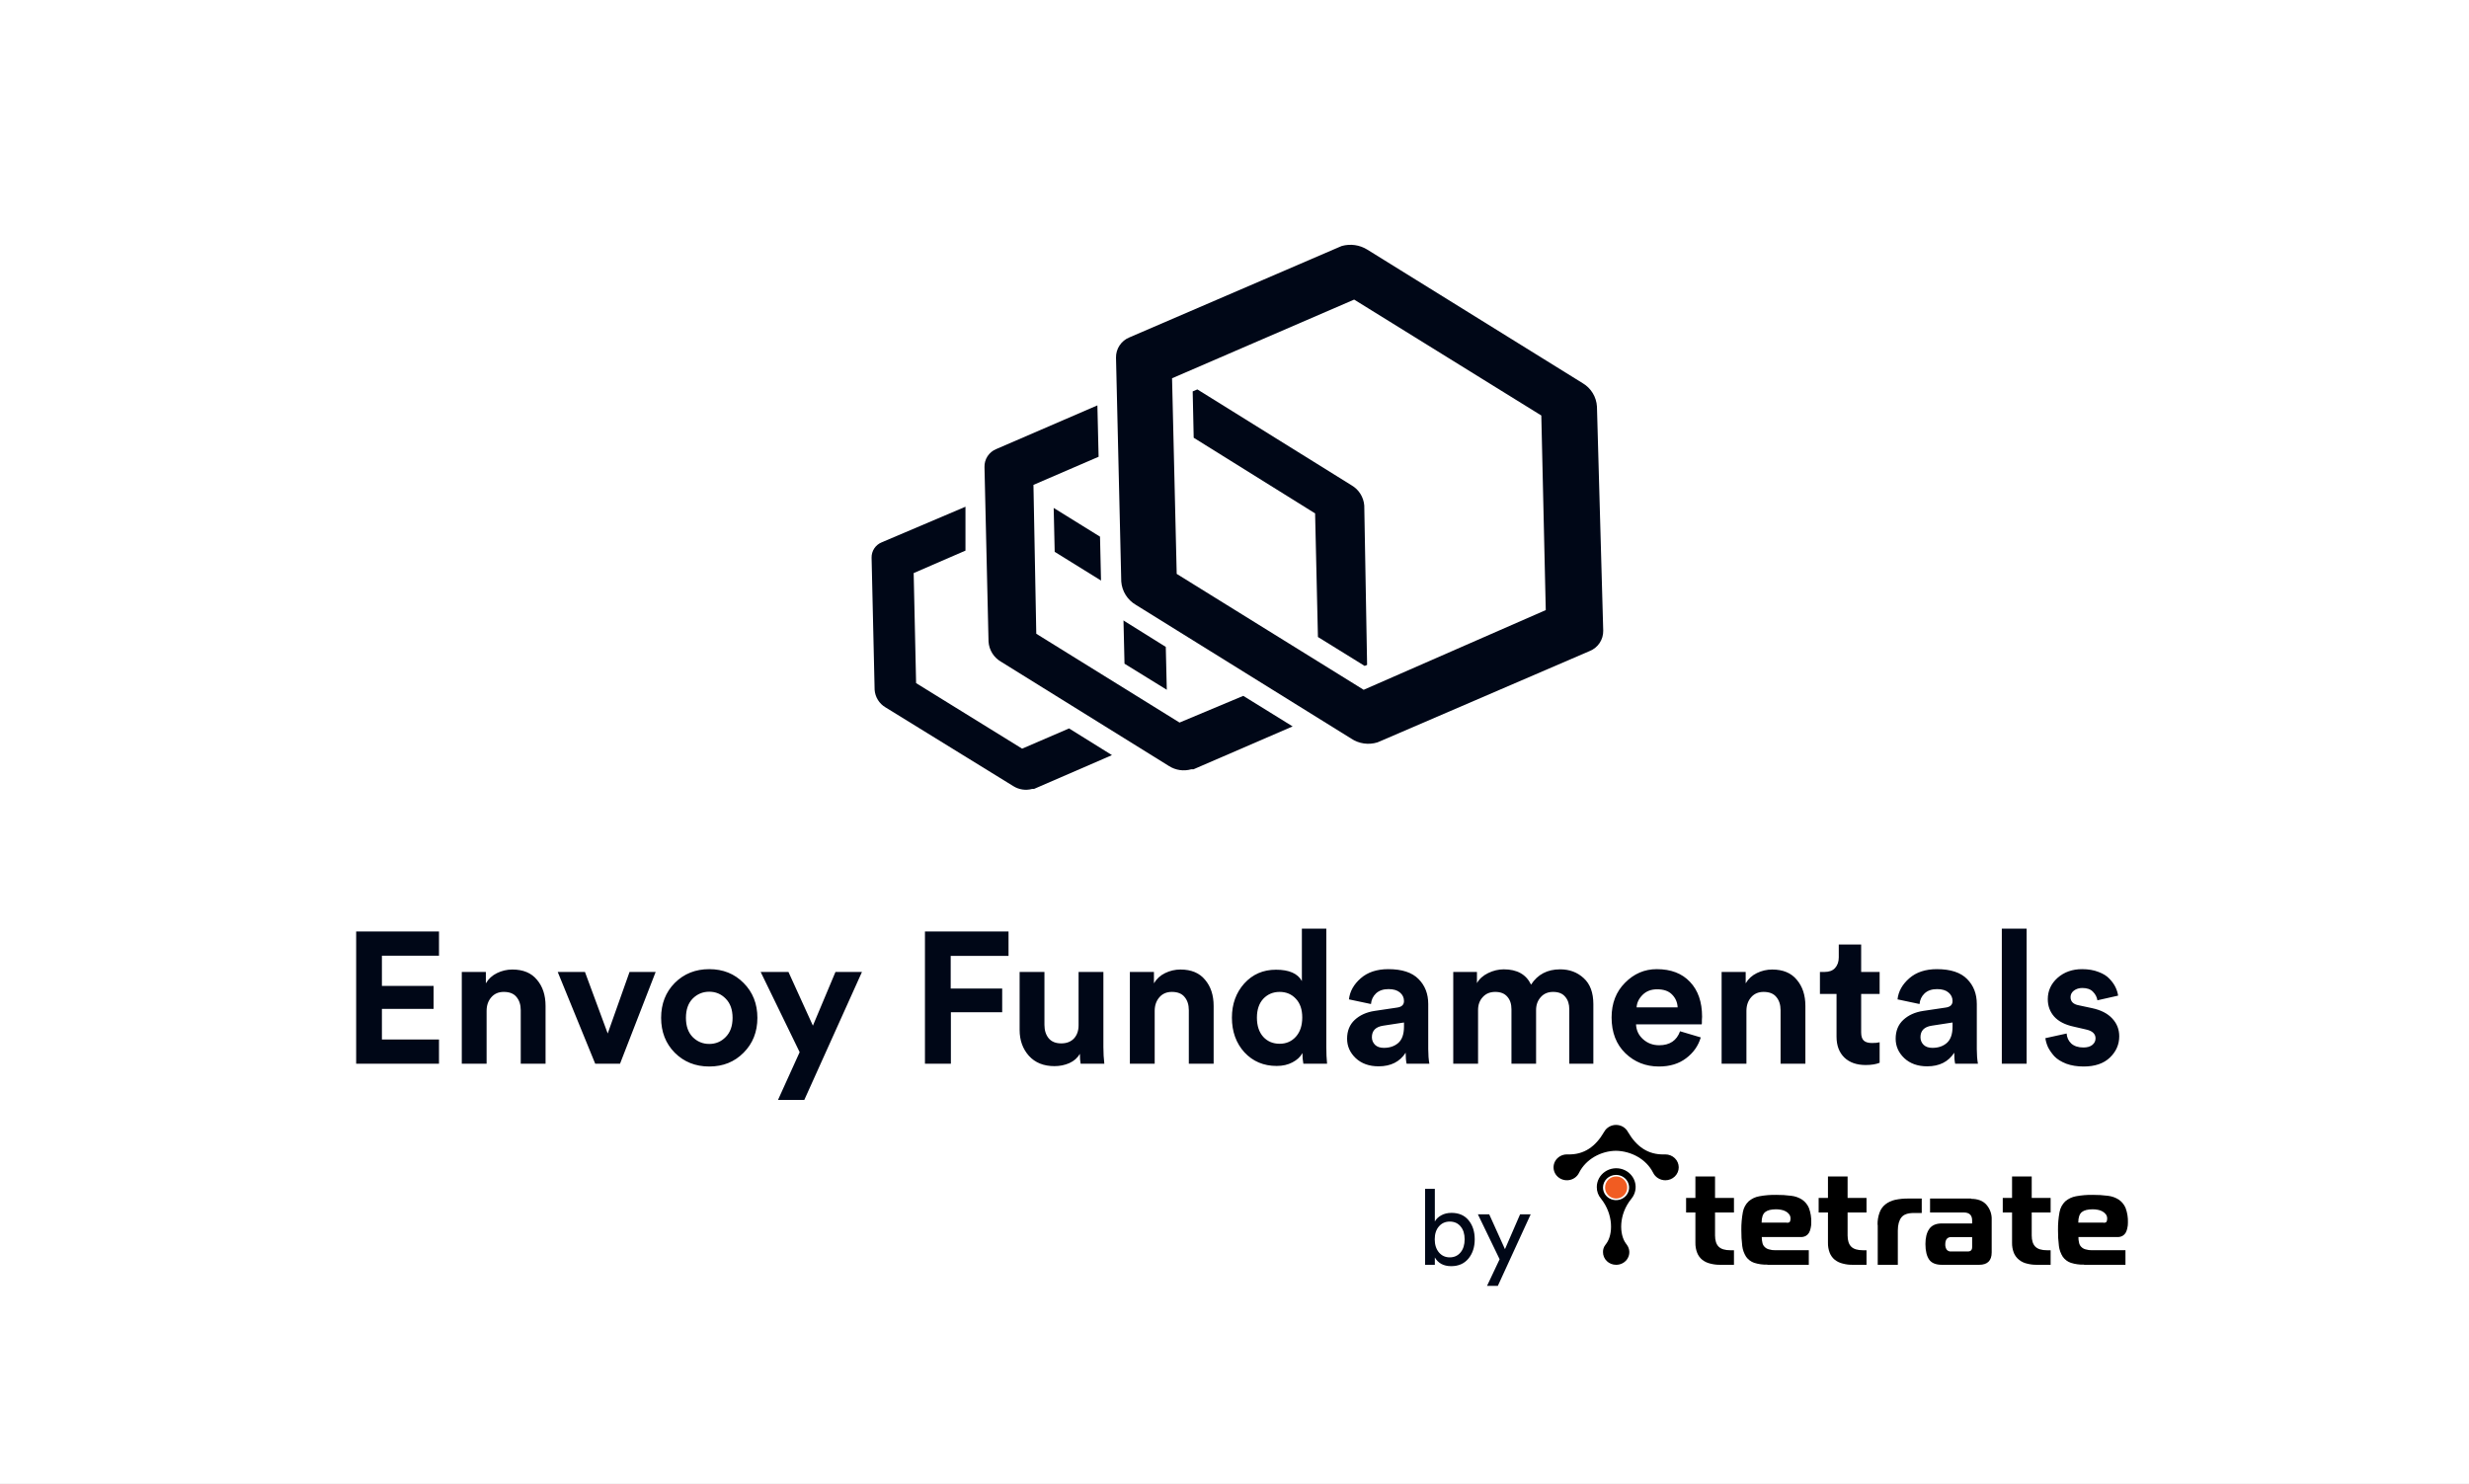
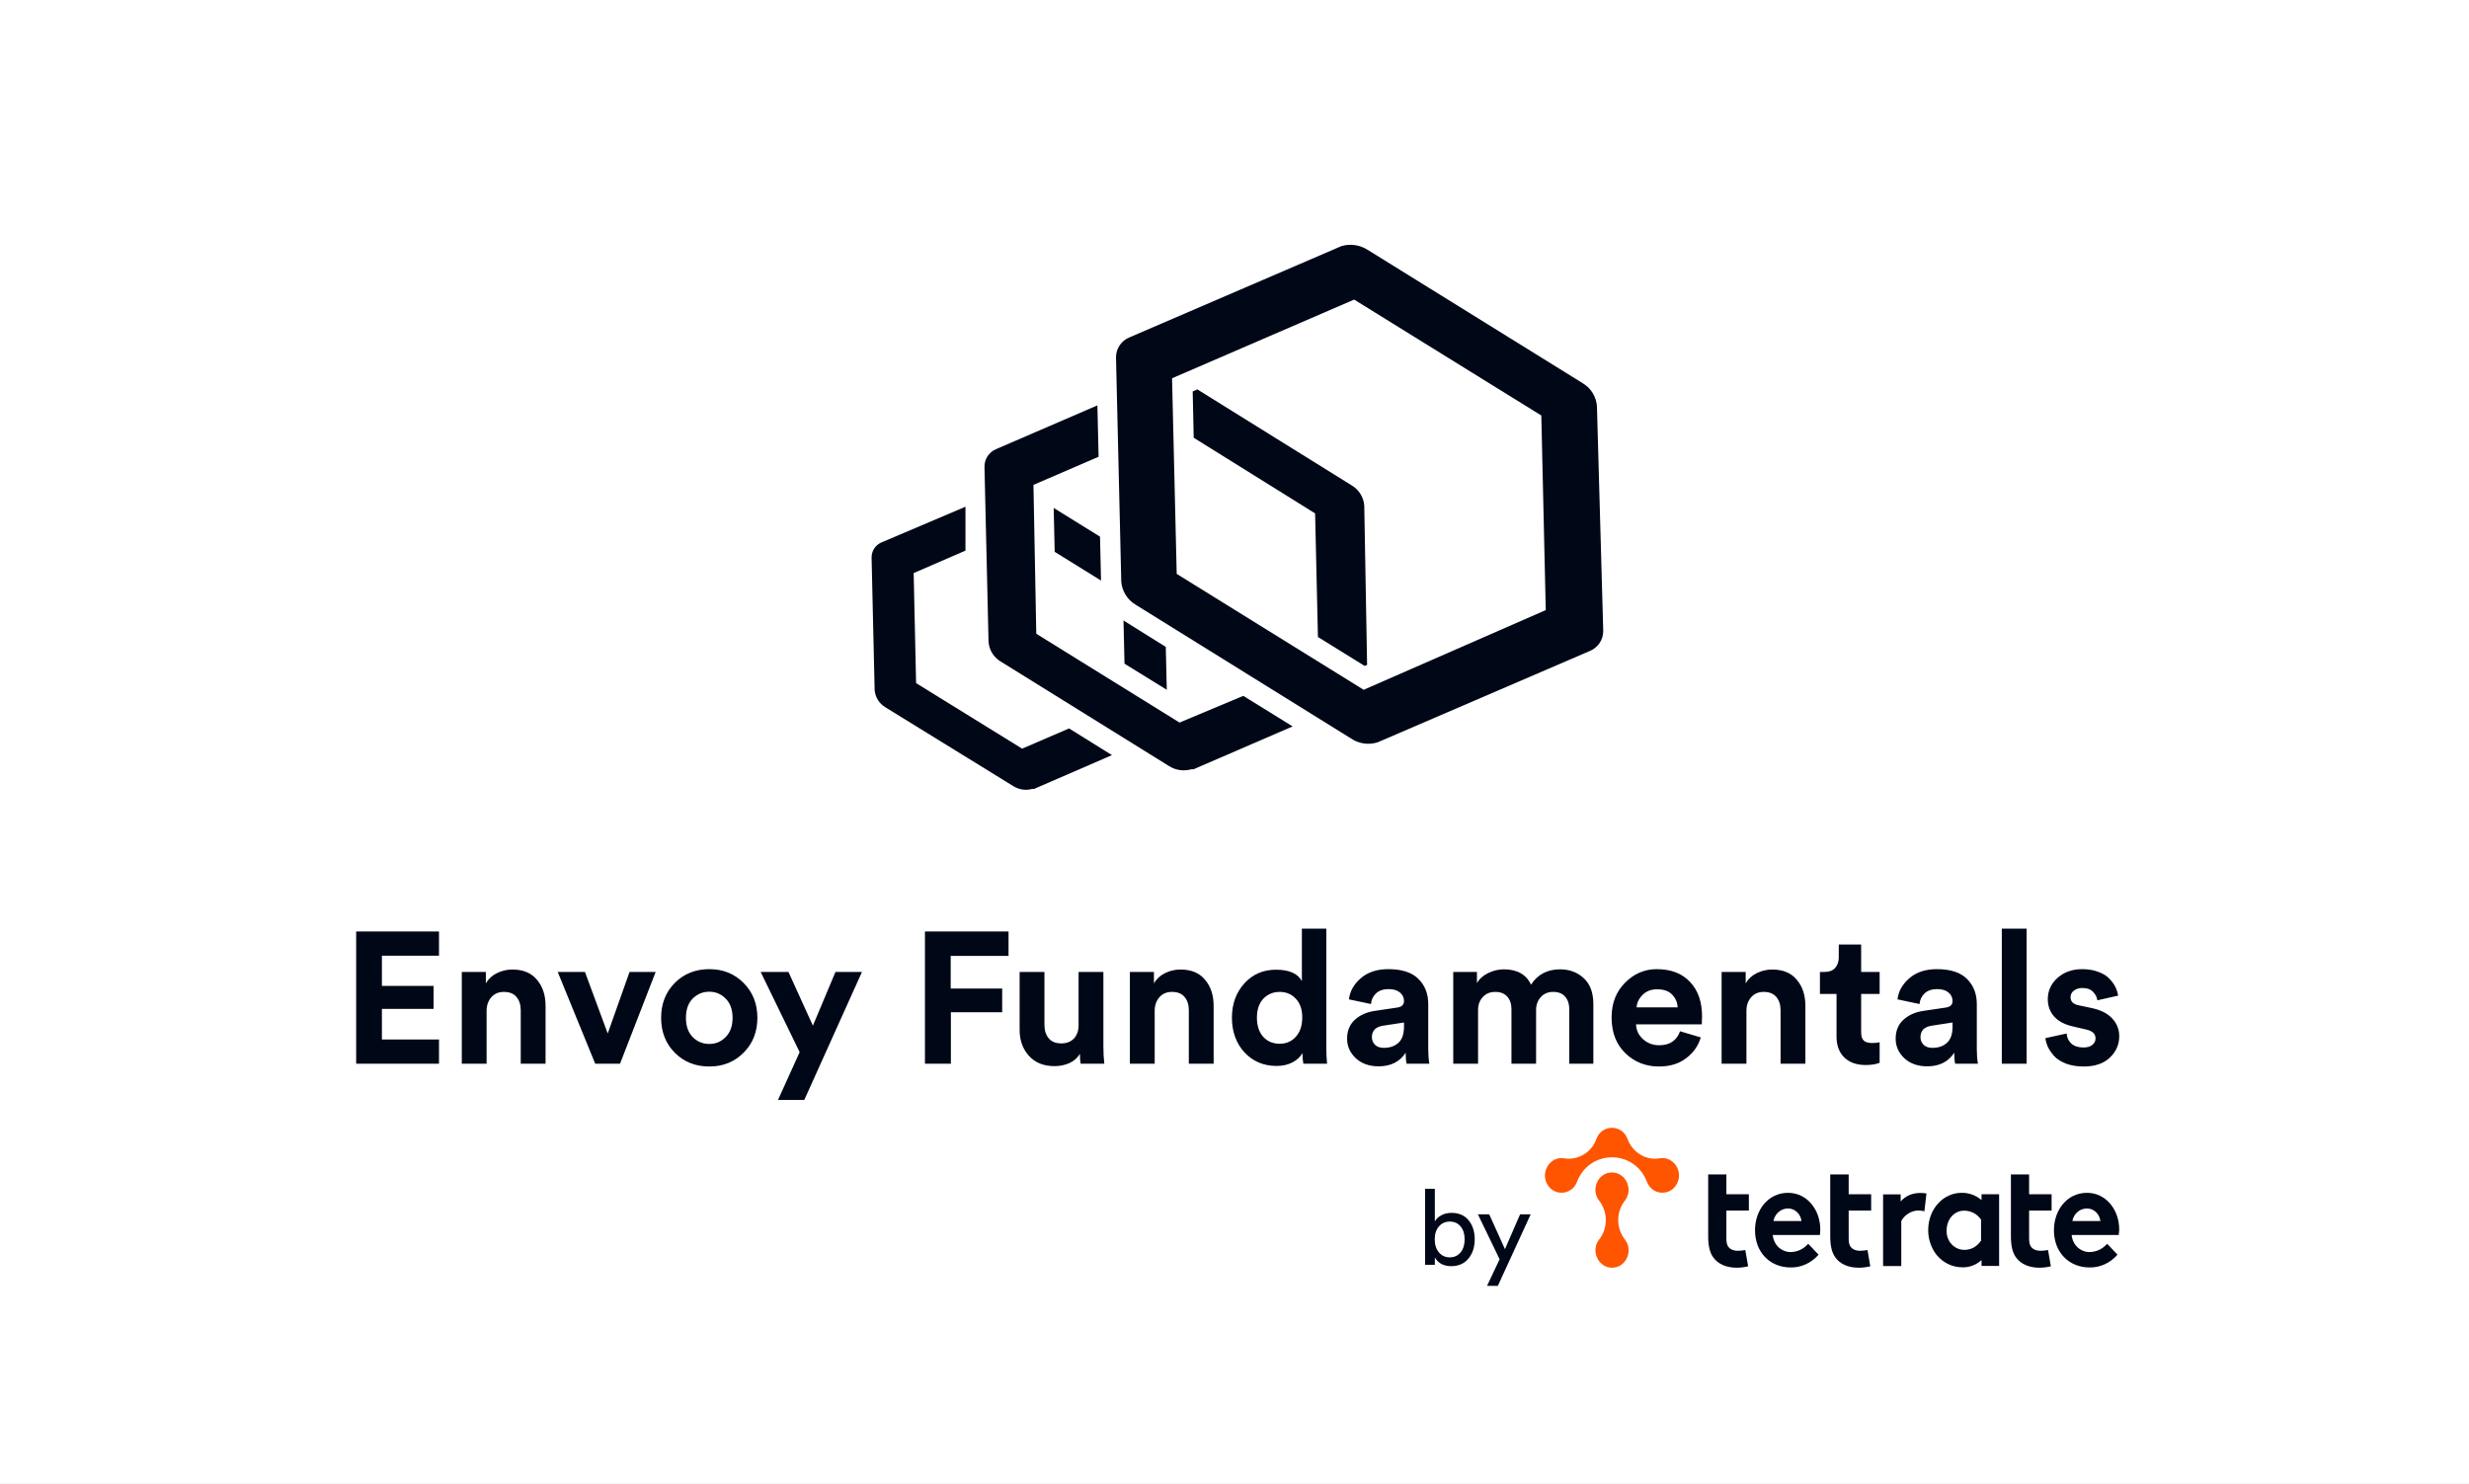
- <svg xmlns="http://www.w3.org/2000/svg" width="847" height="509" viewBox="0 0 847 509" fill="none">
-   <rect width="847" height="509" fill="white" />
-   <path d="M361.47 174.293L361.817 189.355L377.712 199.211L377.365 184.149L361.47 174.293Z" fill="#000717" />
-   <path d="M400.272 236.693L399.925 221.978L386.043 213.302L385.418 212.885L385.766 227.739L400.272 236.693Z" fill="#000717" />
-   <path d="M350.643 256.892L314.272 234.403L313.439 196.643L331.208 188.938V173.876L302.472 186.093C301.426 186.515 300.534 187.247 299.914 188.189C299.294 189.131 298.976 190.24 299.001 191.368L300.043 236.693C300.131 237.928 300.518 239.124 301.171 240.176C301.824 241.228 302.723 242.105 303.791 242.732L347.589 269.733C348.548 270.343 349.625 270.744 350.749 270.911C351.872 271.079 353.019 271.008 354.114 270.705H354.739L381.462 259.113L366.747 249.951L350.643 256.892Z" fill="#000717" />
-   <path d="M468.017 173.46C467.905 172.035 467.449 170.659 466.687 169.45C465.925 168.24 464.881 167.235 463.644 166.519L410.753 133.618L409.156 134.312L409.503 150.207L451.15 176.167L452.122 218.577L468.156 228.503L468.989 228.156L468.017 173.46Z" fill="#000717" />
-   <path d="M404.644 247.938L355.501 217.467L354.53 166.38L376.88 156.732L376.463 139.101L341.758 154.094C340.536 154.59 339.496 155.447 338.776 156.551C338.056 157.656 337.692 158.954 337.732 160.272L339.12 220.174C339.214 221.603 339.663 222.987 340.426 224.199C341.19 225.411 342.244 226.413 343.493 227.115L401.035 262.862C402.158 263.574 403.418 264.041 404.734 264.233C406.05 264.424 407.391 264.335 408.67 263.972H409.434L443.445 249.257L426.509 238.776L404.644 247.938Z" fill="#000717" />
-   <path d="M542.913 131.466L469.059 85.654C467.768 84.851 466.323 84.325 464.817 84.11C463.312 83.895 461.778 83.996 460.313 84.405L459.48 84.752L387.431 115.779C386.057 116.339 384.884 117.301 384.066 118.54C383.248 119.779 382.825 121.236 382.85 122.72L384.655 199.558C384.78 201.194 385.3 202.775 386.17 204.165C387.041 205.556 388.236 206.714 389.653 207.541L463.506 253.422C464.816 254.302 466.306 254.878 467.868 255.106C469.43 255.335 471.023 255.209 472.53 254.74L473.363 254.393L545.411 223.367C546.786 222.807 547.959 221.844 548.777 220.605C549.594 219.367 550.018 217.909 549.993 216.425L547.841 139.518C547.746 137.873 547.247 136.278 546.387 134.873C545.527 133.469 544.334 132.298 542.913 131.466ZM467.81 236.693L403.674 196.921L402.077 129.8L464.547 102.799L528.753 142.572L530.28 209.345L467.81 236.693Z" fill="#000717" />
-   <path fill-rule="evenodd" clip-rule="evenodd" d="M537.542 396.119H537.878C543.421 396.282 547.396 393.414 550.308 388.381C550.701 387.663 551.289 387.061 552.009 386.642C552.729 386.222 553.554 386 554.395 386C555.243 386 556.074 386.228 556.796 386.658C557.517 387.088 558.101 387.703 558.482 388.435C561.393 393.414 565.369 396.282 570.912 396.119H571.304C572.521 396.119 573.689 396.587 574.55 397.419C575.411 398.251 575.895 399.38 575.895 400.557C575.895 401.734 575.411 402.862 574.55 403.694C573.689 404.527 572.521 404.994 571.304 404.994C570.421 404.99 569.558 404.743 568.815 404.283C568.071 403.823 567.478 403.169 567.104 402.397C564.753 397.743 559.602 394.983 554.395 394.875C549.188 394.929 544.093 397.743 541.741 402.343C541.408 403.075 540.877 403.706 540.203 404.17C539.529 404.634 538.738 404.914 537.914 404.979C537.089 405.045 536.262 404.893 535.519 404.542C534.776 404.19 534.145 403.651 533.693 402.981C533.241 402.311 532.985 401.536 532.951 400.737C532.918 399.938 533.108 399.145 533.502 398.442C533.897 397.739 534.48 397.152 535.191 396.743C535.903 396.334 536.715 396.119 537.542 396.119ZM557.81 426.748C557.934 426.851 558.03 426.981 558.09 427.127C558.579 427.778 558.871 428.547 558.933 429.349C558.994 430.151 558.824 430.954 558.44 431.667C558.057 432.381 557.475 432.977 556.76 433.389C556.046 433.801 555.227 434.012 554.395 433.999C553.802 434 553.215 433.886 552.668 433.665C552.121 433.444 551.624 433.12 551.208 432.712C550.791 432.305 550.462 431.821 550.24 431.29C550.019 430.758 549.908 430.189 549.916 429.616C549.893 428.718 550.189 427.839 550.756 427.127C550.862 427.01 550.956 426.883 551.035 426.748C553.387 423.609 553.555 416.737 549.244 411.326C548.28 410.201 547.764 408.781 547.788 407.321C547.786 406.292 548.039 405.277 548.526 404.362C549.013 403.447 549.72 402.658 550.588 402.061C551.455 401.465 552.458 401.078 553.512 400.933C554.566 400.788 555.641 400.889 556.647 401.228C557.652 401.567 558.558 402.134 559.29 402.882C560.022 403.629 560.558 404.536 560.853 405.524C561.148 406.513 561.193 407.556 560.985 408.565C560.777 409.575 560.322 410.521 559.658 411.326C555.235 416.737 555.459 423.609 557.81 426.748ZM554.395 403.154C555.281 403.154 556.147 403.408 556.883 403.884C557.62 404.36 558.194 405.036 558.533 405.827C558.872 406.618 558.961 407.488 558.788 408.328C558.615 409.168 558.188 409.939 557.562 410.545C556.936 411.15 556.138 411.562 555.269 411.729C554.4 411.896 553.499 411.811 552.681 411.483C551.862 411.155 551.163 410.6 550.671 409.889C550.178 409.177 549.916 408.34 549.916 407.483C549.916 406.335 550.388 405.234 551.228 404.422C552.068 403.61 553.207 403.154 554.395 403.154Z" fill="black" />
-   <path fill-rule="evenodd" clip-rule="evenodd" d="M554.421 403.684C555.17 403.684 555.903 403.906 556.526 404.323C557.149 404.739 557.635 405.331 557.922 406.024C558.209 406.716 558.284 407.478 558.137 408.213C557.991 408.948 557.63 409.623 557.1 410.153C556.57 410.683 555.895 411.044 555.16 411.19C554.425 411.337 553.663 411.262 552.971 410.975C552.278 410.688 551.686 410.202 551.27 409.579C550.854 408.956 550.631 408.223 550.631 407.474C550.631 406.469 551.031 405.505 551.741 404.794C552.452 404.083 553.416 403.684 554.421 403.684" fill="#F15C22" />
-   <path d="M590.165 433.997C589.001 434.022 587.839 433.883 586.714 433.585C585.722 433.359 584.79 432.92 583.984 432.299C583.207 431.672 582.604 430.857 582.233 429.931C581.793 428.8 581.583 427.593 581.614 426.38V416.036H578.421V411.044H581.614V403.684H588.352V411.044H594.842V416.036H588.352V423.91C588.352 425.66 588.764 426.946 589.588 427.77C590.412 428.593 591.751 429.005 593.606 429.005H594.842V433.997H590.165Z" fill="black" />
-   <path d="M606.334 433.947C604.78 433.998 603.229 433.782 601.747 433.308C600.643 432.918 599.685 432.194 599.005 431.233C598.299 430.124 597.849 428.87 597.687 427.562C597.456 425.727 597.35 423.878 597.371 422.029C597.348 419.977 597.525 417.927 597.898 415.91C598.152 414.511 598.834 413.227 599.849 412.239C600.896 411.323 602.173 410.715 603.539 410.483C605.452 410.131 607.395 409.971 609.339 410.004C611.066 409.991 612.793 410.098 614.506 410.324C615.838 410.472 617.118 410.927 618.249 411.654C619.278 412.368 620.083 413.365 620.569 414.527C621.152 416.126 621.421 417.825 621.36 419.528C621.374 420.173 621.303 420.817 621.149 421.444C621.044 422.004 620.848 422.543 620.569 423.04C620.295 423.484 619.914 423.85 619.462 424.104C618.906 424.381 618.288 424.509 617.669 424.476H604.383C604.366 425.121 604.437 425.766 604.594 426.392C604.686 426.936 604.944 427.438 605.332 427.828C605.725 428.233 606.215 428.526 606.755 428.679C607.506 428.912 608.29 429.02 609.075 428.999H620.516V434H606.334V433.947ZM612.977 419.581C613.609 419.581 613.978 419.422 614.084 419.102C614.188 418.794 614.241 418.471 614.242 418.145C614.263 417.607 614.095 417.079 613.768 416.655C613.451 416.223 613.035 415.876 612.555 415.644C612.06 415.38 611.526 415.2 610.973 415.112C610.417 415.009 609.852 414.955 609.286 414.952C607.599 414.952 606.334 415.272 605.543 415.91C604.752 416.549 604.33 417.772 604.33 419.528H612.966L612.977 419.581Z" fill="black" />
-   <path d="M635.587 433.996C634.44 434.024 633.295 433.886 632.187 433.585C631.195 433.358 630.264 432.919 629.457 432.298C628.681 431.672 628.077 430.857 627.706 429.931C627.266 428.8 627.056 427.593 627.088 426.38V416.036H623.895V411.044H627.088V403.684H633.825V411.044H640.316V416.036H633.825V423.91C633.825 425.659 634.238 426.946 635.062 427.769C635.886 428.593 637.225 429.004 639.079 429.004H640.316V433.996H635.587Z" fill="black" />
-   <path d="M644.111 420.308C644.064 418.865 644.296 417.427 644.795 416.067C645.177 414.967 645.87 413.994 646.794 413.257C647.75 412.517 648.865 411.993 650.056 411.725C651.558 411.399 653.094 411.244 654.633 411.265H659.263V416.221H656.527C654.475 416.221 653.055 416.732 652.266 417.753C651.476 418.775 651.056 420.308 651.056 422.249V434H644.163V420.308H644.111Z" fill="black" />
-   <path d="M676.191 411.365C678.444 411.365 680.235 412.026 681.413 413.349C682.681 414.775 683.341 416.636 683.256 418.537V429.727C683.256 432.576 681.822 434 678.956 434H666.158C664.11 434 662.625 433.39 661.806 432.22C660.987 431.05 660.526 429.27 660.526 426.879C660.526 424.742 660.936 423.013 661.806 421.741C662.676 420.47 664.11 419.809 666.158 419.809H676.55V418.791C676.55 416.96 675.577 416.045 673.683 416.045H662.113V411.263H676.191V411.365ZM669.383 424.488C668.052 424.488 667.335 425.302 667.335 426.981C667.302 427.607 667.463 428.228 667.796 428.761C667.972 428.994 668.206 429.177 668.476 429.293C668.745 429.409 669.04 429.453 669.331 429.422H675.065C676.089 429.422 676.55 428.913 676.55 427.896V424.488H669.383Z" fill="black" />
-   <path d="M698.789 433.997C697.626 434.022 696.465 433.883 695.34 433.585C694.361 433.369 693.445 432.929 692.664 432.299C691.872 431.675 691.252 430.861 690.862 429.931C690.422 428.8 690.212 427.593 690.244 426.38V416.036H687.053V411.044H690.244V403.684H696.988V411.044H703.474V416.036H696.988V423.91C696.988 425.66 697.4 426.946 698.223 427.77C699.047 428.593 700.385 429.005 702.238 429.005H703.474V433.997H698.789Z" fill="black" />
-   <path d="M714.965 433.947C713.412 433.998 711.861 433.782 710.379 433.308C709.275 432.918 708.317 432.194 707.637 431.233C706.931 430.124 706.481 428.87 706.319 427.562C706.088 425.727 705.982 423.878 706.003 422.029C705.98 419.977 706.156 417.927 706.53 415.91C706.783 414.511 707.466 413.227 708.48 412.239C709.534 411.333 710.808 410.727 712.171 410.483C714.084 410.131 716.027 409.971 717.971 410.004C719.698 409.991 721.425 410.098 723.138 410.324C724.47 410.472 725.75 410.927 726.881 411.654C727.91 412.368 728.715 413.365 729.201 414.527C729.784 416.126 730.053 417.825 729.992 419.528C730.006 420.173 729.935 420.817 729.781 421.444C729.675 422.004 729.479 422.543 729.201 423.04C728.927 423.484 728.546 423.85 728.093 424.104C727.537 424.381 726.92 424.509 726.301 424.476H713.015C712.998 425.121 713.069 425.766 713.226 426.392C713.318 426.936 713.576 427.438 713.964 427.828C714.356 428.233 714.847 428.526 715.387 428.679C716.138 428.912 716.922 429.02 717.707 428.999H729.148V434H714.965V433.947ZM721.609 419.581C722.241 419.581 722.61 419.422 722.716 419.102C722.819 418.794 722.873 418.471 722.874 418.145C722.895 417.607 722.727 417.079 722.399 416.655C722.071 416.235 721.657 415.891 721.187 415.644C720.692 415.38 720.158 415.2 719.605 415.112C719.048 415.009 718.484 414.955 717.918 414.952C716.231 414.952 714.965 415.272 714.175 415.91C713.384 416.549 712.962 417.772 712.962 419.528H721.598L721.609 419.581Z" fill="black" />
-   <path d="M150.6 365H122.184V319.624H150.6V327.944H131.016V338.312H148.744V346.184H131.016V356.68H150.6V365ZM166.931 346.888V365H158.419V333.512H166.675V337.416C167.571 335.88 168.851 334.707 170.515 333.896C172.179 333.085 173.928 332.68 175.763 332.68C179.475 332.68 182.291 333.853 184.211 336.2C186.174 338.504 187.155 341.491 187.155 345.16V365H178.643V346.632C178.643 344.755 178.152 343.24 177.171 342.088C176.232 340.936 174.782 340.36 172.819 340.36C171.027 340.36 169.598 340.979 168.531 342.216C167.464 343.453 166.931 345.011 166.931 346.888ZM224.928 333.512L212.704 365H204.192L191.328 333.512H200.672L208.48 354.632L215.968 333.512H224.928ZM237.617 355.848C239.196 357.427 241.094 358.216 243.313 358.216C245.532 358.216 247.409 357.427 248.945 355.848C250.524 354.269 251.313 352.072 251.313 349.256C251.313 346.44 250.524 344.243 248.945 342.664C247.409 341.085 245.532 340.296 243.313 340.296C241.094 340.296 239.196 341.085 237.617 342.664C236.081 344.243 235.313 346.44 235.313 349.256C235.313 352.072 236.081 354.269 237.617 355.848ZM231.473 337.288C234.63 334.131 238.577 332.552 243.313 332.552C248.049 332.552 251.974 334.131 255.089 337.288C258.246 340.445 259.825 344.435 259.825 349.256C259.825 354.077 258.246 358.067 255.089 361.224C251.974 364.381 248.049 365.96 243.313 365.96C238.577 365.96 234.63 364.381 231.473 361.224C228.358 358.067 226.801 354.077 226.801 349.256C226.801 344.435 228.358 340.445 231.473 337.288ZM275.924 377.416H266.9L274.324 361.032L260.948 333.512H270.484L278.868 351.944L286.612 333.512H295.7L275.924 377.416ZM326.205 365H317.309V319.624H345.981V328.008H326.141V339.208H343.805V347.336H326.205V365ZM370.715 365C370.544 364.147 370.459 363.016 370.459 361.608C369.648 363.016 368.432 364.083 366.811 364.808C365.232 365.491 363.547 365.832 361.755 365.832C358.043 365.832 355.12 364.659 352.987 362.312C350.853 359.923 349.786 356.957 349.786 353.416V333.512H358.299V351.688C358.299 353.565 358.789 355.101 359.771 356.296C360.752 357.448 362.181 358.024 364.059 358.024C365.893 358.024 367.344 357.469 368.411 356.36C369.477 355.208 370.011 353.693 370.011 351.816V333.512H378.523V359.304C378.523 361.309 378.629 363.208 378.843 365H370.715ZM396.119 346.888V365H387.607V333.512H395.863V337.416C396.759 335.88 398.039 334.707 399.703 333.896C401.367 333.085 403.116 332.68 404.951 332.68C408.663 332.68 411.479 333.853 413.399 336.2C415.361 338.504 416.343 341.491 416.343 345.16V365H407.831V346.632C407.831 344.755 407.34 343.24 406.359 342.088C405.42 340.936 403.969 340.36 402.007 340.36C400.215 340.36 398.785 340.979 397.719 342.216C396.652 343.453 396.119 345.011 396.119 346.888ZM454.998 318.664V359.304C454.998 361.395 455.083 363.293 455.254 365H447.126C446.912 363.933 446.806 362.717 446.806 361.352C446.08 362.675 444.928 363.741 443.35 364.552C441.814 365.363 440.022 365.768 437.974 365.768C433.494 365.768 429.803 364.211 426.902 361.096C424.043 357.939 422.614 353.971 422.614 349.192C422.614 344.541 424.022 340.637 426.838 337.48C429.696 334.323 433.323 332.744 437.718 332.744C442.24 332.744 445.206 334.045 446.614 336.648V318.664H454.998ZM431.19 349.192C431.19 351.965 431.915 354.163 433.366 355.784C434.816 357.363 436.694 358.152 438.998 358.152C441.259 358.152 443.115 357.341 444.566 355.72C446.016 354.099 446.742 351.901 446.742 349.128C446.742 346.397 446.016 344.264 444.566 342.728C443.115 341.149 441.259 340.36 438.998 340.36C436.736 340.36 434.859 341.149 433.366 342.728C431.915 344.307 431.19 346.461 431.19 349.192ZM462.124 356.424C462.124 353.736 462.999 351.581 464.748 349.96C466.497 348.339 468.759 347.315 471.532 346.888L479.276 345.736C480.855 345.523 481.644 344.776 481.644 343.496C481.644 342.301 481.175 341.32 480.236 340.552C479.34 339.784 478.039 339.4 476.332 339.4C474.54 339.4 473.111 339.891 472.044 340.872C471.02 341.853 470.444 343.069 470.316 344.52L462.764 342.92C463.063 340.189 464.407 337.779 466.796 335.688C469.185 333.597 472.343 332.552 476.268 332.552C480.961 332.552 484.417 333.683 486.636 335.944C488.855 338.163 489.964 341.021 489.964 344.52V360.008C489.964 361.885 490.092 363.549 490.348 365H482.54C482.327 364.061 482.22 362.803 482.22 361.224C480.215 364.339 477.121 365.896 472.94 365.896C469.697 365.896 467.073 364.957 465.068 363.08C463.105 361.203 462.124 358.984 462.124 356.424ZM474.732 359.56C476.737 359.56 478.38 359.005 479.66 357.896C480.983 356.744 481.644 354.867 481.644 352.264V350.856L474.54 351.944C471.937 352.328 470.636 353.651 470.636 355.912C470.636 356.936 470.999 357.811 471.724 358.536C472.449 359.219 473.452 359.56 474.732 359.56ZM507.056 365H498.544V333.512H506.672V337.352C507.483 335.901 508.763 334.749 510.512 333.896C512.261 333.043 514.053 332.616 515.888 332.616C520.453 332.616 523.568 334.365 525.232 337.864C527.493 334.365 530.821 332.616 535.216 332.616C538.416 332.616 541.104 333.619 543.28 335.624C545.499 337.629 546.608 340.616 546.608 344.584V365H538.352V346.312C538.352 344.52 537.883 343.091 536.944 342.024C536.048 340.915 534.661 340.36 532.784 340.36C531.035 340.36 529.627 340.957 528.56 342.152C527.493 343.347 526.96 344.819 526.96 346.568V365H518.512V346.312C518.512 344.52 518.043 343.091 517.104 342.024C516.165 340.915 514.779 340.36 512.944 340.36C511.152 340.36 509.723 340.957 508.656 342.152C507.589 343.304 507.056 344.776 507.056 346.568V365ZM561.44 345.672H575.52C575.434 343.923 574.794 342.451 573.6 341.256C572.448 340.061 570.741 339.464 568.48 339.464C566.432 339.464 564.768 340.104 563.488 341.384C562.208 342.664 561.525 344.093 561.44 345.672ZM576.352 353.864L583.456 355.976C582.602 358.877 580.917 361.267 578.4 363.144C575.925 365.021 572.832 365.96 569.12 365.96C564.597 365.96 560.757 364.445 557.6 361.416C554.442 358.344 552.864 354.248 552.864 349.128C552.864 344.264 554.4 340.296 557.472 337.224C560.544 334.109 564.17 332.552 568.352 332.552C573.216 332.552 577.013 334.003 579.744 336.904C582.517 339.805 583.904 343.795 583.904 348.872C583.904 349.213 583.882 349.597 583.84 350.024C583.84 350.451 583.84 350.792 583.84 351.048L583.776 351.496H561.248C561.333 353.544 562.144 355.251 563.68 356.616C565.216 357.981 567.05 358.664 569.184 358.664C572.81 358.664 575.2 357.064 576.352 353.864ZM599.119 346.888V365H590.607V333.512H598.863V337.416C599.759 335.88 601.039 334.707 602.703 333.896C604.367 333.085 606.116 332.68 607.951 332.68C611.663 332.68 614.479 333.853 616.399 336.2C618.361 338.504 619.343 341.491 619.343 345.16V365H610.831V346.632C610.831 344.755 610.34 343.24 609.359 342.088C608.42 340.936 606.969 340.36 605.007 340.36C603.215 340.36 601.785 340.979 600.719 342.216C599.652 343.453 599.119 345.011 599.119 346.888ZM638.478 324.104V333.512H644.814V341.064H638.478V354.248C638.478 355.571 638.776 356.509 639.374 357.064C639.971 357.619 640.91 357.896 642.19 357.896C643.342 357.896 644.216 357.811 644.814 357.64V364.68C643.576 365.192 641.976 365.448 640.014 365.448C636.942 365.448 634.51 364.595 632.718 362.888C630.926 361.139 630.03 358.749 630.03 355.72V341.064H624.334V333.512H625.934C627.512 333.512 628.707 333.064 629.518 332.168C630.371 331.229 630.798 330.013 630.798 328.52V324.104H638.478ZM650.312 356.424C650.312 353.736 651.186 351.581 652.936 349.96C654.685 348.339 656.946 347.315 659.72 346.888L667.464 345.736C669.042 345.523 669.832 344.776 669.832 343.496C669.832 342.301 669.362 341.32 668.424 340.552C667.528 339.784 666.226 339.4 664.52 339.4C662.728 339.4 661.298 339.891 660.232 340.872C659.208 341.853 658.632 343.069 658.504 344.52L650.952 342.92C651.25 340.189 652.594 337.779 654.984 335.688C657.373 333.597 660.53 332.552 664.456 332.552C669.149 332.552 672.605 333.683 674.824 335.944C677.042 338.163 678.152 341.021 678.152 344.52V360.008C678.152 361.885 678.28 363.549 678.536 365H670.728C670.514 364.061 670.408 362.803 670.408 361.224C668.402 364.339 665.309 365.896 661.128 365.896C657.885 365.896 655.261 364.957 653.256 363.08C651.293 361.203 650.312 358.984 650.312 356.424ZM662.92 359.56C664.925 359.56 666.568 359.005 667.848 357.896C669.17 356.744 669.832 354.867 669.832 352.264V350.856L662.728 351.944C660.125 352.328 658.824 353.651 658.824 355.912C658.824 356.936 659.186 357.811 659.912 358.536C660.637 359.219 661.64 359.56 662.92 359.56ZM695.244 365H686.732V318.664H695.244V365ZM701.669 356.232L708.965 354.632C709.05 355.997 709.583 357.149 710.565 358.088C711.589 358.984 712.975 359.432 714.725 359.432C716.047 359.432 717.071 359.133 717.797 358.536C718.522 357.939 718.885 357.192 718.885 356.296C718.885 354.717 717.754 353.693 715.493 353.224L711.333 352.264C708.389 351.624 706.17 350.472 704.677 348.808C703.226 347.144 702.501 345.16 702.501 342.856C702.501 339.997 703.61 337.565 705.829 335.56C708.09 333.555 710.906 332.552 714.277 332.552C716.41 332.552 718.287 332.872 719.909 333.512C721.53 334.109 722.789 334.899 723.685 335.88C724.581 336.819 725.263 337.779 725.733 338.76C726.202 339.741 726.501 340.701 726.629 341.64L719.525 343.24C719.354 342.131 718.842 341.149 717.989 340.296C717.178 339.443 715.962 339.016 714.341 339.016C713.231 339.016 712.271 339.315 711.461 339.912C710.693 340.509 710.309 341.256 710.309 342.152C710.309 343.688 711.269 344.627 713.189 344.968L717.669 345.928C720.698 346.568 723.002 347.741 724.581 349.448C726.202 351.155 727.013 353.203 727.013 355.592C727.013 358.408 725.946 360.84 723.813 362.888C721.679 364.936 718.671 365.96 714.789 365.96C712.57 365.96 710.586 365.64 708.837 365C707.087 364.317 705.722 363.464 704.741 362.44C703.802 361.373 703.077 360.328 702.565 359.304C702.095 358.237 701.797 357.213 701.669 356.232Z" fill="#000717" />
-   <path d="M492.228 434H488.88V407.936H492.228V419.132C492.684 418.292 493.404 417.596 494.388 417.044C495.396 416.468 496.584 416.18 497.952 416.18C500.472 416.18 502.428 417.032 503.82 418.736C505.212 420.44 505.908 422.612 505.908 425.252C505.908 427.916 505.188 430.124 503.748 431.876C502.308 433.604 500.34 434.468 497.844 434.468C495.252 434.468 493.38 433.472 492.228 431.48V434ZM501.048 429.752C501.984 428.624 502.452 427.124 502.452 425.252C502.452 423.38 501.984 421.904 501.048 420.824C500.136 419.72 498.9 419.168 497.34 419.168C495.828 419.168 494.592 419.72 493.632 420.824C492.672 421.928 492.192 423.404 492.192 425.252C492.192 427.1 492.672 428.6 493.632 429.752C494.592 430.88 495.828 431.444 497.34 431.444C498.876 431.444 500.112 430.88 501.048 429.752ZM513.837 441.236H510.129L514.449 432.092L506.997 416.684H510.885L516.285 428.636L521.469 416.684H525.105L513.837 441.236Z" fill="#000717" />
+ <svg xmlns="http://www.w3.org/2000/svg" width="847px" height="509px" viewBox="0 0 847 509" version="1.1">
+   <g id="Page-1" stroke="none" stroke-width="1" fill="none" fill-rule="evenodd">
+     <g id="envoy-fundamentals-logo" fill-rule="nonzero">
+       <rect id="Rectangle" fill="#FFFFFF" x="0" y="0" width="847" height="509" />
+       <g id="tetrate" transform="translate(530, 387)">
+         <g id="Group" transform="translate(56, 16)" fill="#000717">
+           <path d="M27.407,6.302 C20.492,6.302 16.065,12.294 16.065,19.129 C16.065,26.852 21.336,31.911 28.293,31.911 C30.106,31.956 31.877,31.556 33.521,30.802 C35.166,30.047 36.641,28.938 37.864,27.517 L34.322,23.789 C33.563,24.632 32.678,25.343 31.666,25.831 C30.654,26.319 29.558,26.585 28.461,26.63 C26.901,26.674 25.383,26.097 24.203,25.032 C23.022,23.967 22.305,22.413 22.137,20.771 L38.328,20.771 C38.412,20.15 38.455,19.528 38.455,18.907 C38.455,12.028 33.859,6.302 27.407,6.302 Z M22.39,15.978 C22.6,14.779 23.233,13.67 24.161,12.871 C25.088,12.072 26.227,11.673 27.407,11.673 C28.546,11.673 29.642,12.117 30.485,12.915 C31.329,13.714 31.877,14.824 32.003,15.978 L22.39,15.978 Z" id="Shape" />
+           <path d="M48.11,0 L41.87,0 L41.87,21.082 C41.87,24.588 42.418,26.763 43.599,28.449 C45.201,30.669 47.942,32 51.694,32 C53.001,32 54.309,31.822 55.616,31.512 L54.646,25.92 C53.803,26.097 52.959,26.186 52.116,26.186 C50.556,26.186 49.46,25.609 48.954,24.943 C48.406,24.277 48.195,23.39 48.195,21.836 L48.195,12.383 L55.911,12.383 L55.911,6.791 L48.195,6.791 L48.195,0 L48.11,0 Z" id="Path" />
+           <path d="M6.283,0 L0,0 L0,21.082 C0,24.588 0.548,26.763 1.729,28.449 C3.331,30.669 6.072,32 9.824,32 C11.132,32 12.439,31.822 13.704,31.512 L12.734,25.92 C11.891,26.097 11.047,26.186 10.162,26.186 C8.602,26.186 7.505,25.609 6.999,24.943 C6.451,24.277 6.24,23.39 6.24,21.836 L6.24,12.383 L13.957,12.383 L13.957,6.791 L6.24,6.791 L6.24,0 L6.283,0 Z" id="Path" />
+           <path d="M66.031,9.32 L66.031,6.835 L60.001,6.835 L60.001,31.423 L66.241,31.423 L66.241,15.933 C66.832,14.913 67.675,14.025 68.645,13.404 C69.657,12.782 70.753,12.427 71.891,12.383 C72.65,12.383 73.409,12.427 74.168,12.649 L74.885,6.524 C74.211,6.391 73.494,6.347 72.819,6.347 C69.994,6.302 67.422,7.501 66.031,9.32 Z" id="Path" />
+           <path d="M93.775,8.788 C91.836,7.146 89.432,6.258 86.944,6.302 C80.577,6.302 75.475,11.895 75.475,19.129 C75.475,22.28 76.53,25.343 78.469,27.739 C79.565,29.026 80.915,30.092 82.433,30.802 C83.951,31.512 85.595,31.867 87.282,31.867 C89.685,31.911 91.962,31.024 93.775,29.381 L93.775,31.379 L99.805,31.379 L99.805,6.791 L93.775,6.791 L93.775,8.788 Z M93.522,22.813 C92.89,23.745 92.046,24.544 91.077,25.076 C90.107,25.609 89.01,25.875 87.914,25.875 C87.071,25.875 86.27,25.698 85.511,25.387 C84.752,25.032 84.035,24.544 83.487,23.922 C82.897,23.301 82.475,22.546 82.18,21.748 C81.885,20.949 81.758,20.061 81.8,19.173 C81.8,15.623 84.161,12.427 87.83,12.427 C88.968,12.427 90.065,12.693 91.077,13.226 C92.089,13.759 92.932,14.513 93.606,15.49 L93.606,22.813 L93.522,22.813 Z" id="Shape" />
+           <path d="M110.093,0 L103.853,0 L103.853,21.082 C103.853,24.588 104.401,26.763 105.581,28.449 C107.184,30.669 109.924,32 113.677,32 C114.984,32 116.291,31.822 117.556,31.512 L116.586,25.92 C115.743,26.097 114.9,26.186 114.014,26.186 C112.454,26.186 111.358,25.609 110.852,24.943 C110.304,24.277 110.093,23.39 110.093,21.836 L110.093,12.383 L117.809,12.383 L117.809,6.791 L110.093,6.791 L110.093,0 L110.093,0 Z" id="Path" />
+           <path d="M141,18.863 C141,12.028 136.404,6.302 129.953,6.302 C123.038,6.302 118.61,12.294 118.61,19.129 C118.61,26.852 123.881,31.911 130.838,31.911 C132.651,31.956 134.422,31.556 136.067,30.802 C137.711,30.047 139.187,28.938 140.41,27.517 L136.868,23.789 C136.109,24.632 135.223,25.343 134.211,25.831 C133.199,26.319 132.103,26.585 131.007,26.63 C129.447,26.674 127.929,26.097 126.748,25.032 C125.568,23.967 124.851,22.413 124.682,20.771 L140.831,20.771 C140.916,20.105 141,19.484 141,18.863 Z M124.935,15.978 C125.146,14.779 125.778,13.67 126.706,12.871 C127.634,12.072 128.772,11.673 129.953,11.673 C131.091,11.673 132.188,12.117 133.031,12.915 C133.874,13.714 134.422,14.824 134.549,15.978 L124.935,15.978 Z" id="Shape" />
+         </g>
+         <g id="Group" fill="#FF5500">
+           <path d="M27.527,24.86 C30.382,20.952 27.655,15.311 23.01,15.311 C18.365,15.267 15.595,20.952 18.493,24.86 C20.027,26.77 20.879,29.168 20.879,31.656 L20.879,31.656 C20.879,34.187 20.027,36.586 18.493,38.451 C15.638,42.359 18.365,48 23.01,48 C27.655,48.044 30.425,42.359 27.527,38.451 C25.993,36.541 25.141,34.143 25.141,31.656 L25.141,31.656 C25.141,29.124 25.993,26.726 27.527,24.86 Z" id="Path" />
+           <path d="M39.587,10.426 C37.243,10.87 34.814,10.47 32.726,9.182 L32.726,9.182 C30.638,7.939 29.061,5.94 28.252,3.631 C26.377,-1.21 19.601,-1.21 17.726,3.631 C16.916,5.985 15.382,7.939 13.252,9.182 L13.252,9.182 C11.164,10.426 8.735,10.87 6.391,10.426 C1.788,9.804 -1.578,15.089 0.766,19.309 C3.067,23.572 9.203,23.128 10.95,18.643 C15.212,7.273 30.808,7.273 35.027,18.643 C36.817,23.128 42.911,23.572 45.212,19.309 C47.598,15.089 44.232,9.804 39.587,10.426 Z" id="Path" />
+         </g>
+       </g>
+       <polygon id="Path" fill="#000717" points="361.47 174.293 361.817 189.355 377.712 199.211 377.365 184.149" />
+       <polygon id="Path" fill="#000717" points="400.272 236.693 399.925 221.978 386.043 213.302 385.418 212.885 385.766 227.739" />
+       <path d="M350.643,256.892 L314.272,234.403 L313.439,196.643 L331.208,188.938 L331.208,173.876 L302.472,186.093 C301.426,186.515 300.534,187.247 299.914,188.189 C299.294,189.131 298.976,190.24 299.001,191.368 L300.043,236.693 C300.131,237.928 300.518,239.124 301.171,240.176 C301.824,241.228 302.723,242.105 303.791,242.732 L347.589,269.733 C348.548,270.343 349.625,270.744 350.749,270.911 C351.872,271.079 353.019,271.008 354.114,270.705 L354.739,270.705 L381.462,259.113 L366.747,249.951 L350.643,256.892 Z" id="Path" fill="#000717" />
+       <path d="M468.017,173.46 C467.905,172.035 467.449,170.659 466.687,169.45 C465.925,168.24 464.881,167.235 463.644,166.519 L410.753,133.618 L409.156,134.312 L409.503,150.207 L451.15,176.167 L452.122,218.577 L468.156,228.503 L468.989,228.156 L468.017,173.46 Z" id="Path" fill="#000717" />
+       <path d="M404.644,247.938 L355.501,217.467 L354.53,166.38 L376.88,156.732 L376.463,139.101 L341.758,154.094 C340.536,154.59 339.496,155.447 338.776,156.551 C338.056,157.656 337.692,158.954 337.732,160.272 L339.12,220.174 C339.214,221.603 339.663,222.987 340.426,224.199 C341.19,225.411 342.244,226.413 343.493,227.115 L401.035,262.862 C402.158,263.574 403.418,264.041 404.734,264.233 C406.05,264.424 407.391,264.335 408.67,263.972 L409.434,263.972 L443.445,249.257 L426.509,238.776 L404.644,247.938 Z" id="Path" fill="#000717" />
+       <path d="M542.913,131.466 L469.059,85.654 C467.768,84.851 466.323,84.325 464.817,84.11 C463.312,83.895 461.778,83.996 460.313,84.405 L459.48,84.752 L387.431,115.779 C386.057,116.339 384.884,117.301 384.066,118.54 C383.248,119.779 382.825,121.236 382.849,122.72 L384.655,199.558 C384.78,201.194 385.3,202.775 386.17,204.165 C387.041,205.556 388.236,206.714 389.653,207.541 L463.506,253.422 C464.816,254.302 466.306,254.878 467.868,255.106 C469.43,255.335 471.023,255.209 472.53,254.74 L473.363,254.393 L545.411,223.367 C546.786,222.807 547.959,221.844 548.777,220.605 C549.594,219.367 550.018,217.909 549.994,216.425 L547.841,139.518 C547.746,137.873 547.247,136.278 546.387,134.873 C545.527,133.469 544.334,132.298 542.913,131.466 Z M467.81,236.693 L403.674,196.921 L402.077,129.8 L464.547,102.799 L528.753,142.572 L530.28,209.345 L467.81,236.693 Z" id="Shape" fill="#000717" />
+       <path d="M150.6,365 L122.184,365 L122.184,319.624 L150.6,319.624 L150.6,327.944 L131.016,327.944 L131.016,338.312 L148.744,338.312 L148.744,346.184 L131.016,346.184 L131.016,356.68 L150.6,356.68 L150.6,365 Z M166.931,346.888 L166.931,365 L158.419,365 L158.419,333.512 L166.675,333.512 L166.675,337.416 C167.571,335.88 168.851,334.707 170.515,333.896 C172.179,333.085 173.928,332.68 175.763,332.68 C179.475,332.68 182.291,333.853 184.211,336.2 C186.174,338.504 187.155,341.491 187.155,345.16 L187.155,365 L178.643,365 L178.643,346.632 C178.643,344.755 178.152,343.24 177.171,342.088 C176.232,340.936 174.782,340.36 172.819,340.36 C171.027,340.36 169.598,340.979 168.531,342.216 C167.464,343.453 166.931,345.011 166.931,346.888 Z M224.928,333.512 L212.704,365 L204.192,365 L191.328,333.512 L200.672,333.512 L208.48,354.632 L215.968,333.512 L224.928,333.512 Z M237.617,355.848 C239.196,357.427 241.094,358.216 243.313,358.216 C245.532,358.216 247.409,357.427 248.945,355.848 C250.524,354.269 251.313,352.072 251.313,349.256 C251.313,346.44 250.524,344.243 248.945,342.664 C247.409,341.085 245.532,340.296 243.313,340.296 C241.094,340.296 239.196,341.085 237.617,342.664 C236.081,344.243 235.313,346.44 235.313,349.256 C235.313,352.072 236.081,354.269 237.617,355.848 Z M231.473,337.288 C234.63,334.131 238.577,332.552 243.313,332.552 C248.049,332.552 251.974,334.131 255.089,337.288 C258.246,340.445 259.825,344.435 259.825,349.256 C259.825,354.077 258.246,358.067 255.089,361.224 C251.974,364.381 248.049,365.96 243.313,365.96 C238.577,365.96 234.63,364.381 231.473,361.224 C228.358,358.067 226.801,354.077 226.801,349.256 C226.801,344.435 228.358,340.445 231.473,337.288 Z M275.924,377.416 L266.9,377.416 L274.324,361.032 L260.948,333.512 L270.484,333.512 L278.868,351.944 L286.612,333.512 L295.7,333.512 L275.924,377.416 Z M326.205,365 L317.309,365 L317.309,319.624 L345.981,319.624 L345.981,328.008 L326.141,328.008 L326.141,339.208 L343.805,339.208 L343.805,347.336 L326.205,347.336 L326.205,365 Z M370.715,365 C370.544,364.147 370.459,363.016 370.459,361.608 C369.648,363.016 368.432,364.083 366.811,364.808 C365.232,365.491 363.547,365.832 361.755,365.832 C358.043,365.832 355.12,364.659 352.987,362.312 C350.853,359.923 349.786,356.957 349.786,353.416 L349.786,333.512 L358.299,333.512 L358.299,351.688 C358.299,353.565 358.789,355.101 359.771,356.296 C360.752,357.448 362.181,358.024 364.059,358.024 C365.893,358.024 367.344,357.469 368.411,356.36 C369.477,355.208 370.011,353.693 370.011,351.816 L370.011,333.512 L378.523,333.512 L378.523,359.304 C378.523,361.309 378.629,363.208 378.843,365 L370.715,365 Z M396.119,346.888 L396.119,365 L387.607,365 L387.607,333.512 L395.863,333.512 L395.863,337.416 C396.759,335.88 398.039,334.707 399.703,333.896 C401.367,333.085 403.116,332.68 404.951,332.68 C408.663,332.68 411.479,333.853 413.399,336.2 C415.361,338.504 416.343,341.491 416.343,345.16 L416.343,365 L407.831,365 L407.831,346.632 C407.831,344.755 407.34,343.24 406.359,342.088 C405.42,340.936 403.969,340.36 402.007,340.36 C400.215,340.36 398.785,340.979 397.719,342.216 C396.652,343.453 396.119,345.011 396.119,346.888 Z M454.998,318.664 L454.998,359.304 C454.998,361.395 455.083,363.293 455.254,365 L447.126,365 C446.912,363.933 446.806,362.717 446.806,361.352 C446.08,362.675 444.928,363.741 443.35,364.552 C441.814,365.363 440.022,365.768 437.974,365.768 C433.494,365.768 429.803,364.211 426.902,361.096 C424.043,357.939 422.614,353.971 422.614,349.192 C422.614,344.541 424.022,340.637 426.838,337.48 C429.696,334.323 433.323,332.744 437.718,332.744 C442.24,332.744 445.206,334.045 446.614,336.648 L446.614,318.664 L454.998,318.664 Z M431.19,349.192 C431.19,351.965 431.915,354.163 433.366,355.784 C434.816,357.363 436.694,358.152 438.998,358.152 C441.259,358.152 443.115,357.341 444.566,355.72 C446.016,354.099 446.742,351.901 446.742,349.128 C446.742,346.397 446.016,344.264 444.566,342.728 C443.115,341.149 441.259,340.36 438.998,340.36 C436.736,340.36 434.859,341.149 433.366,342.728 C431.915,344.307 431.19,346.461 431.19,349.192 Z M462.124,356.424 C462.124,353.736 462.999,351.581 464.748,349.96 C466.497,348.339 468.759,347.315 471.532,346.888 L479.276,345.736 C480.855,345.523 481.644,344.776 481.644,343.496 C481.644,342.301 481.175,341.32 480.236,340.552 C479.34,339.784 478.039,339.4 476.332,339.4 C474.54,339.4 473.111,339.891 472.044,340.872 C471.02,341.853 470.444,343.069 470.316,344.52 L462.764,342.92 C463.063,340.189 464.407,337.779 466.796,335.688 C469.185,333.597 472.343,332.552 476.268,332.552 C480.961,332.552 484.417,333.683 486.636,335.944 C488.855,338.163 489.964,341.021 489.964,344.52 L489.964,360.008 C489.964,361.885 490.092,363.549 490.348,365 L482.54,365 C482.327,364.061 482.22,362.803 482.22,361.224 C480.215,364.339 477.121,365.896 472.94,365.896 C469.697,365.896 467.073,364.957 465.068,363.08 C463.105,361.203 462.124,358.984 462.124,356.424 Z M474.732,359.56 C476.737,359.56 478.38,359.005 479.66,357.896 C480.983,356.744 481.644,354.867 481.644,352.264 L481.644,350.856 L474.54,351.944 C471.937,352.328 470.636,353.651 470.636,355.912 C470.636,356.936 470.999,357.811 471.724,358.536 C472.449,359.219 473.452,359.56 474.732,359.56 Z M507.056,365 L498.544,365 L498.544,333.512 L506.672,333.512 L506.672,337.352 C507.483,335.901 508.763,334.749 510.512,333.896 C512.261,333.043 514.053,332.616 515.888,332.616 C520.453,332.616 523.568,334.365 525.232,337.864 C527.493,334.365 530.821,332.616 535.216,332.616 C538.416,332.616 541.104,333.619 543.28,335.624 C545.499,337.629 546.608,340.616 546.608,344.584 L546.608,365 L538.352,365 L538.352,346.312 C538.352,344.52 537.883,343.091 536.944,342.024 C536.048,340.915 534.661,340.36 532.784,340.36 C531.035,340.36 529.627,340.957 528.56,342.152 C527.493,343.347 526.96,344.819 526.96,346.568 L526.96,365 L518.512,365 L518.512,346.312 C518.512,344.52 518.043,343.091 517.104,342.024 C516.165,340.915 514.779,340.36 512.944,340.36 C511.152,340.36 509.723,340.957 508.656,342.152 C507.589,343.304 507.056,344.776 507.056,346.568 L507.056,365 Z M561.44,345.672 L575.52,345.672 C575.434,343.923 574.794,342.451 573.6,341.256 C572.448,340.061 570.741,339.464 568.48,339.464 C566.432,339.464 564.768,340.104 563.488,341.384 C562.208,342.664 561.525,344.093 561.44,345.672 Z M576.352,353.864 L583.456,355.976 C582.602,358.877 580.917,361.267 578.4,363.144 C575.925,365.021 572.832,365.96 569.12,365.96 C564.597,365.96 560.757,364.445 557.6,361.416 C554.442,358.344 552.864,354.248 552.864,349.128 C552.864,344.264 554.4,340.296 557.472,337.224 C560.544,334.109 564.17,332.552 568.352,332.552 C573.216,332.552 577.013,334.003 579.744,336.904 C582.517,339.805 583.904,343.795 583.904,348.872 C583.904,349.213 583.882,349.597 583.84,350.024 C583.84,350.451 583.84,350.792 583.84,351.048 L583.776,351.496 L561.248,351.496 C561.333,353.544 562.144,355.251 563.68,356.616 C565.216,357.981 567.05,358.664 569.184,358.664 C572.81,358.664 575.2,357.064 576.352,353.864 Z M599.119,346.888 L599.119,365 L590.607,365 L590.607,333.512 L598.863,333.512 L598.863,337.416 C599.759,335.88 601.039,334.707 602.703,333.896 C604.367,333.085 606.116,332.68 607.951,332.68 C611.663,332.68 614.479,333.853 616.399,336.2 C618.361,338.504 619.343,341.491 619.343,345.16 L619.343,365 L610.831,365 L610.831,346.632 C610.831,344.755 610.34,343.24 609.359,342.088 C608.42,340.936 606.969,340.36 605.007,340.36 C603.215,340.36 601.785,340.979 600.719,342.216 C599.652,343.453 599.119,345.011 599.119,346.888 Z M638.478,324.104 L638.478,333.512 L644.814,333.512 L644.814,341.064 L638.478,341.064 L638.478,354.248 C638.478,355.571 638.776,356.509 639.374,357.064 C639.971,357.619 640.91,357.896 642.19,357.896 C643.342,357.896 644.216,357.811 644.814,357.64 L644.814,364.68 C643.576,365.192 641.976,365.448 640.014,365.448 C636.942,365.448 634.51,364.595 632.718,362.888 C630.926,361.139 630.03,358.749 630.03,355.72 L630.03,341.064 L624.334,341.064 L624.334,333.512 L625.934,333.512 C627.512,333.512 628.707,333.064 629.518,332.168 C630.371,331.229 630.798,330.013 630.798,328.52 L630.798,324.104 L638.478,324.104 Z M650.312,356.424 C650.312,353.736 651.186,351.581 652.936,349.96 C654.685,348.339 656.946,347.315 659.72,346.888 L667.464,345.736 C669.042,345.523 669.832,344.776 669.832,343.496 C669.832,342.301 669.362,341.32 668.424,340.552 C667.528,339.784 666.226,339.4 664.52,339.4 C662.728,339.4 661.298,339.891 660.232,340.872 C659.208,341.853 658.632,343.069 658.504,344.52 L650.952,342.92 C651.25,340.189 652.594,337.779 654.984,335.688 C657.373,333.597 660.53,332.552 664.456,332.552 C669.149,332.552 672.605,333.683 674.824,335.944 C677.042,338.163 678.152,341.021 678.152,344.52 L678.152,360.008 C678.152,361.885 678.28,363.549 678.536,365 L670.728,365 C670.514,364.061 670.408,362.803 670.408,361.224 C668.402,364.339 665.309,365.896 661.128,365.896 C657.885,365.896 655.261,364.957 653.256,363.08 C651.293,361.203 650.312,358.984 650.312,356.424 Z M662.92,359.56 C664.925,359.56 666.568,359.005 667.848,357.896 C669.17,356.744 669.832,354.867 669.832,352.264 L669.832,350.856 L662.728,351.944 C660.125,352.328 658.824,353.651 658.824,355.912 C658.824,356.936 659.186,357.811 659.912,358.536 C660.637,359.219 661.64,359.56 662.92,359.56 Z M695.244,365 L686.732,365 L686.732,318.664 L695.244,318.664 L695.244,365 Z M701.669,356.232 L708.965,354.632 C709.05,355.997 709.583,357.149 710.565,358.088 C711.589,358.984 712.975,359.432 714.725,359.432 C716.047,359.432 717.071,359.133 717.797,358.536 C718.522,357.939 718.885,357.192 718.885,356.296 C718.885,354.717 717.754,353.693 715.493,353.224 L711.333,352.264 C708.389,351.624 706.17,350.472 704.677,348.808 C703.226,347.144 702.501,345.16 702.501,342.856 C702.501,339.997 703.61,337.565 705.829,335.56 C708.09,333.555 710.906,332.552 714.277,332.552 C716.41,332.552 718.287,332.872 719.909,333.512 C721.53,334.109 722.789,334.899 723.685,335.88 C724.581,336.819 725.263,337.779 725.733,338.76 C726.202,339.741 726.501,340.701 726.629,341.64 L719.525,343.24 C719.354,342.131 718.842,341.149 717.989,340.296 C717.178,339.443 715.962,339.016 714.341,339.016 C713.231,339.016 712.271,339.315 711.461,339.912 C710.693,340.509 710.309,341.256 710.309,342.152 C710.309,343.688 711.269,344.627 713.189,344.968 L717.669,345.928 C720.698,346.568 723.002,347.741 724.581,349.448 C726.202,351.155 727.013,353.203 727.013,355.592 C727.013,358.408 725.946,360.84 723.813,362.888 C721.679,364.936 718.671,365.96 714.789,365.96 C712.57,365.96 710.586,365.64 708.837,365 C707.087,364.317 705.722,363.464 704.741,362.44 C703.802,361.373 703.077,360.328 702.565,359.304 C702.095,358.237 701.797,357.213 701.669,356.232 Z" id="Shape" fill="#000717" />
+       <path d="M492.228,434 L488.88,434 L488.88,407.936 L492.228,407.936 L492.228,419.132 C492.684,418.292 493.404,417.596 494.388,417.044 C495.396,416.468 496.584,416.18 497.952,416.18 C500.472,416.18 502.428,417.032 503.82,418.736 C505.212,420.44 505.908,422.612 505.908,425.252 C505.908,427.916 505.188,430.124 503.748,431.876 C502.308,433.604 500.34,434.468 497.844,434.468 C495.252,434.468 493.38,433.472 492.228,431.48 L492.228,434 Z M501.048,429.752 C501.984,428.624 502.452,427.124 502.452,425.252 C502.452,423.38 501.984,421.904 501.048,420.824 C500.136,419.72 498.9,419.168 497.34,419.168 C495.828,419.168 494.592,419.72 493.632,420.824 C492.672,421.928 492.192,423.404 492.192,425.252 C492.192,427.1 492.672,428.6 493.632,429.752 C494.592,430.88 495.828,431.444 497.34,431.444 C498.876,431.444 500.112,430.88 501.048,429.752 Z M513.837,441.236 L510.129,441.236 L514.449,432.092 L506.997,416.684 L510.885,416.684 L516.285,428.636 L521.469,416.684 L525.105,416.684 L513.837,441.236 Z" id="Shape" fill="#000717" />
+     </g>
+   </g>
</svg>
